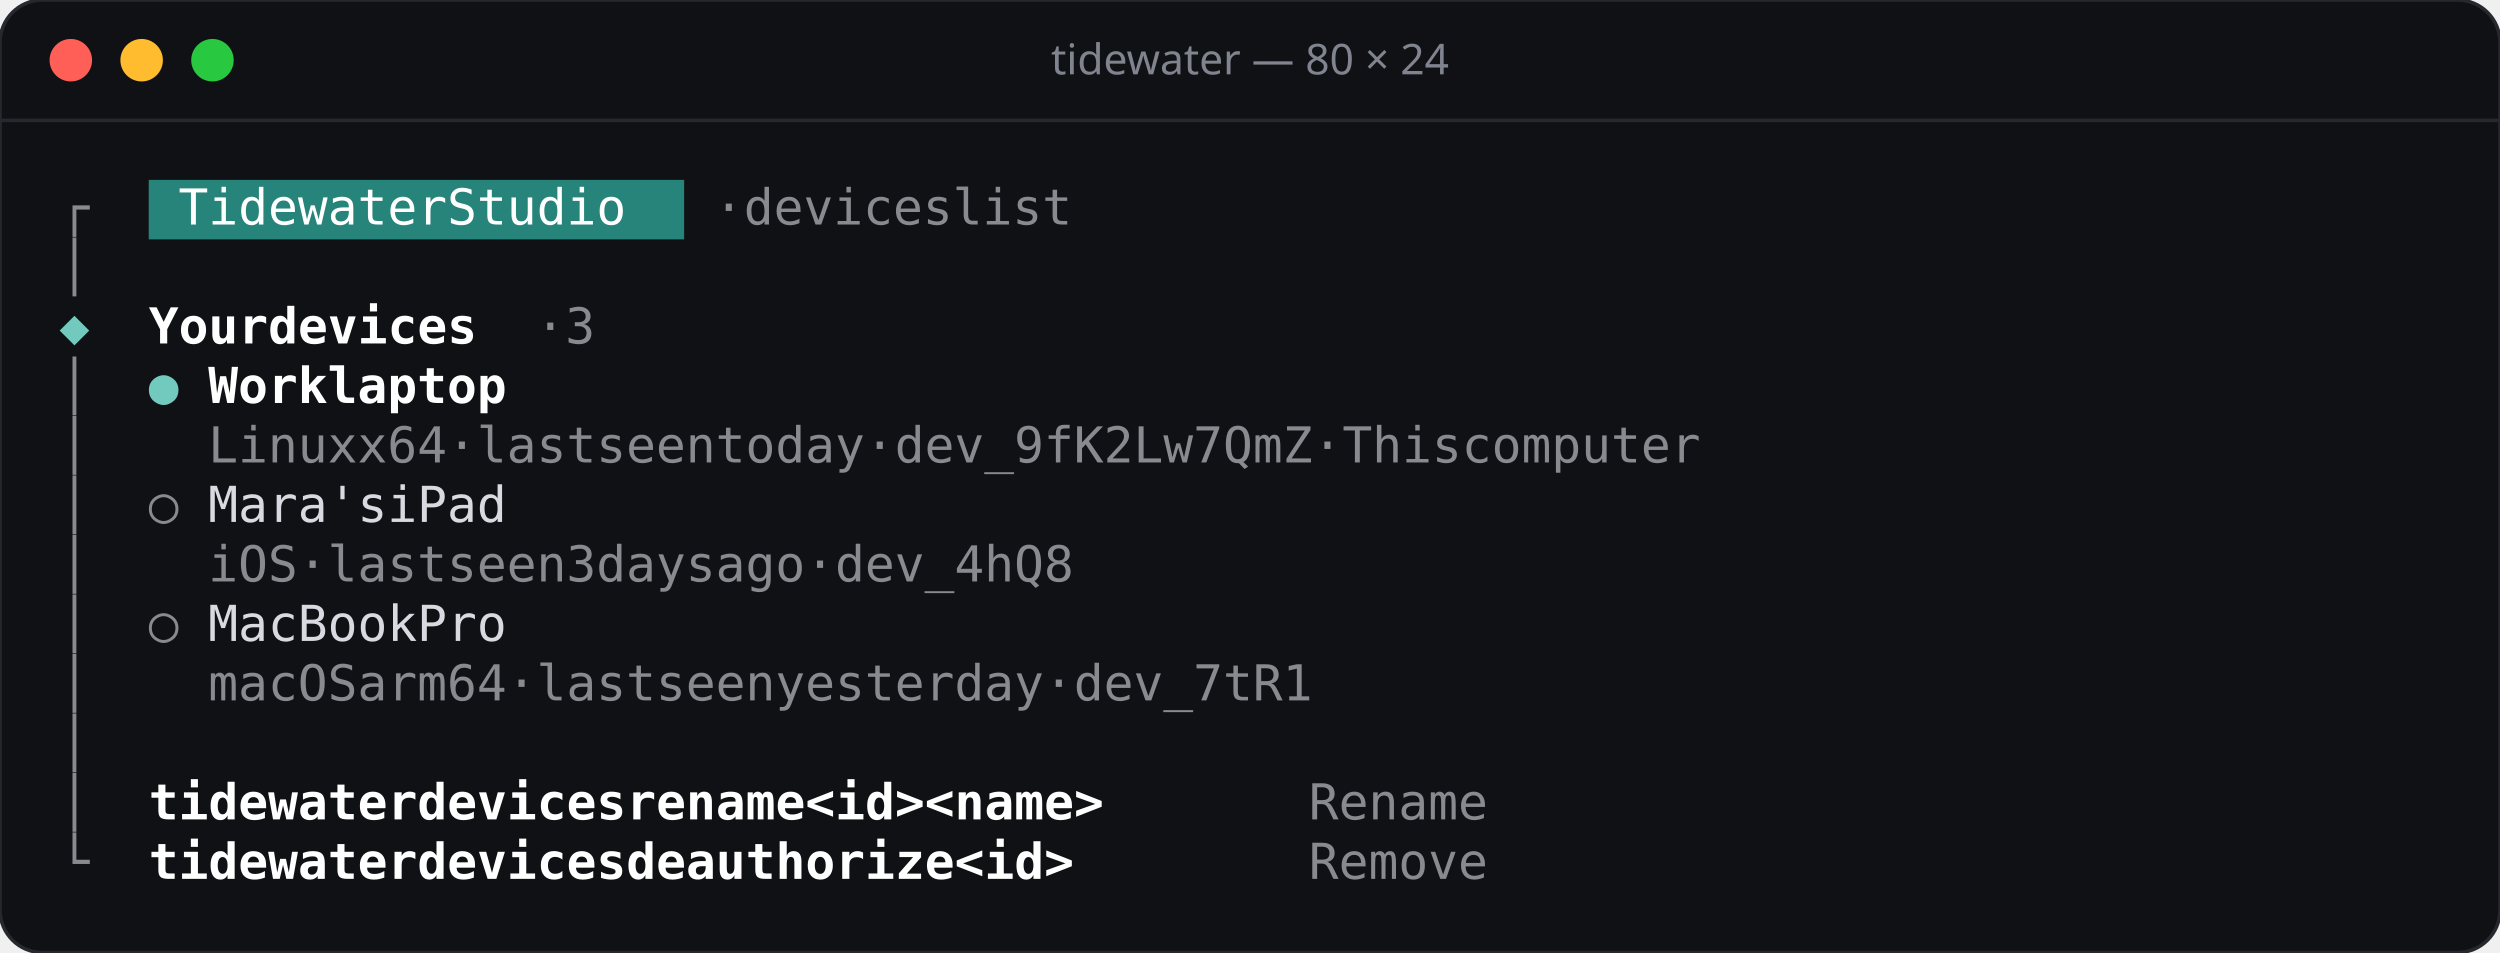
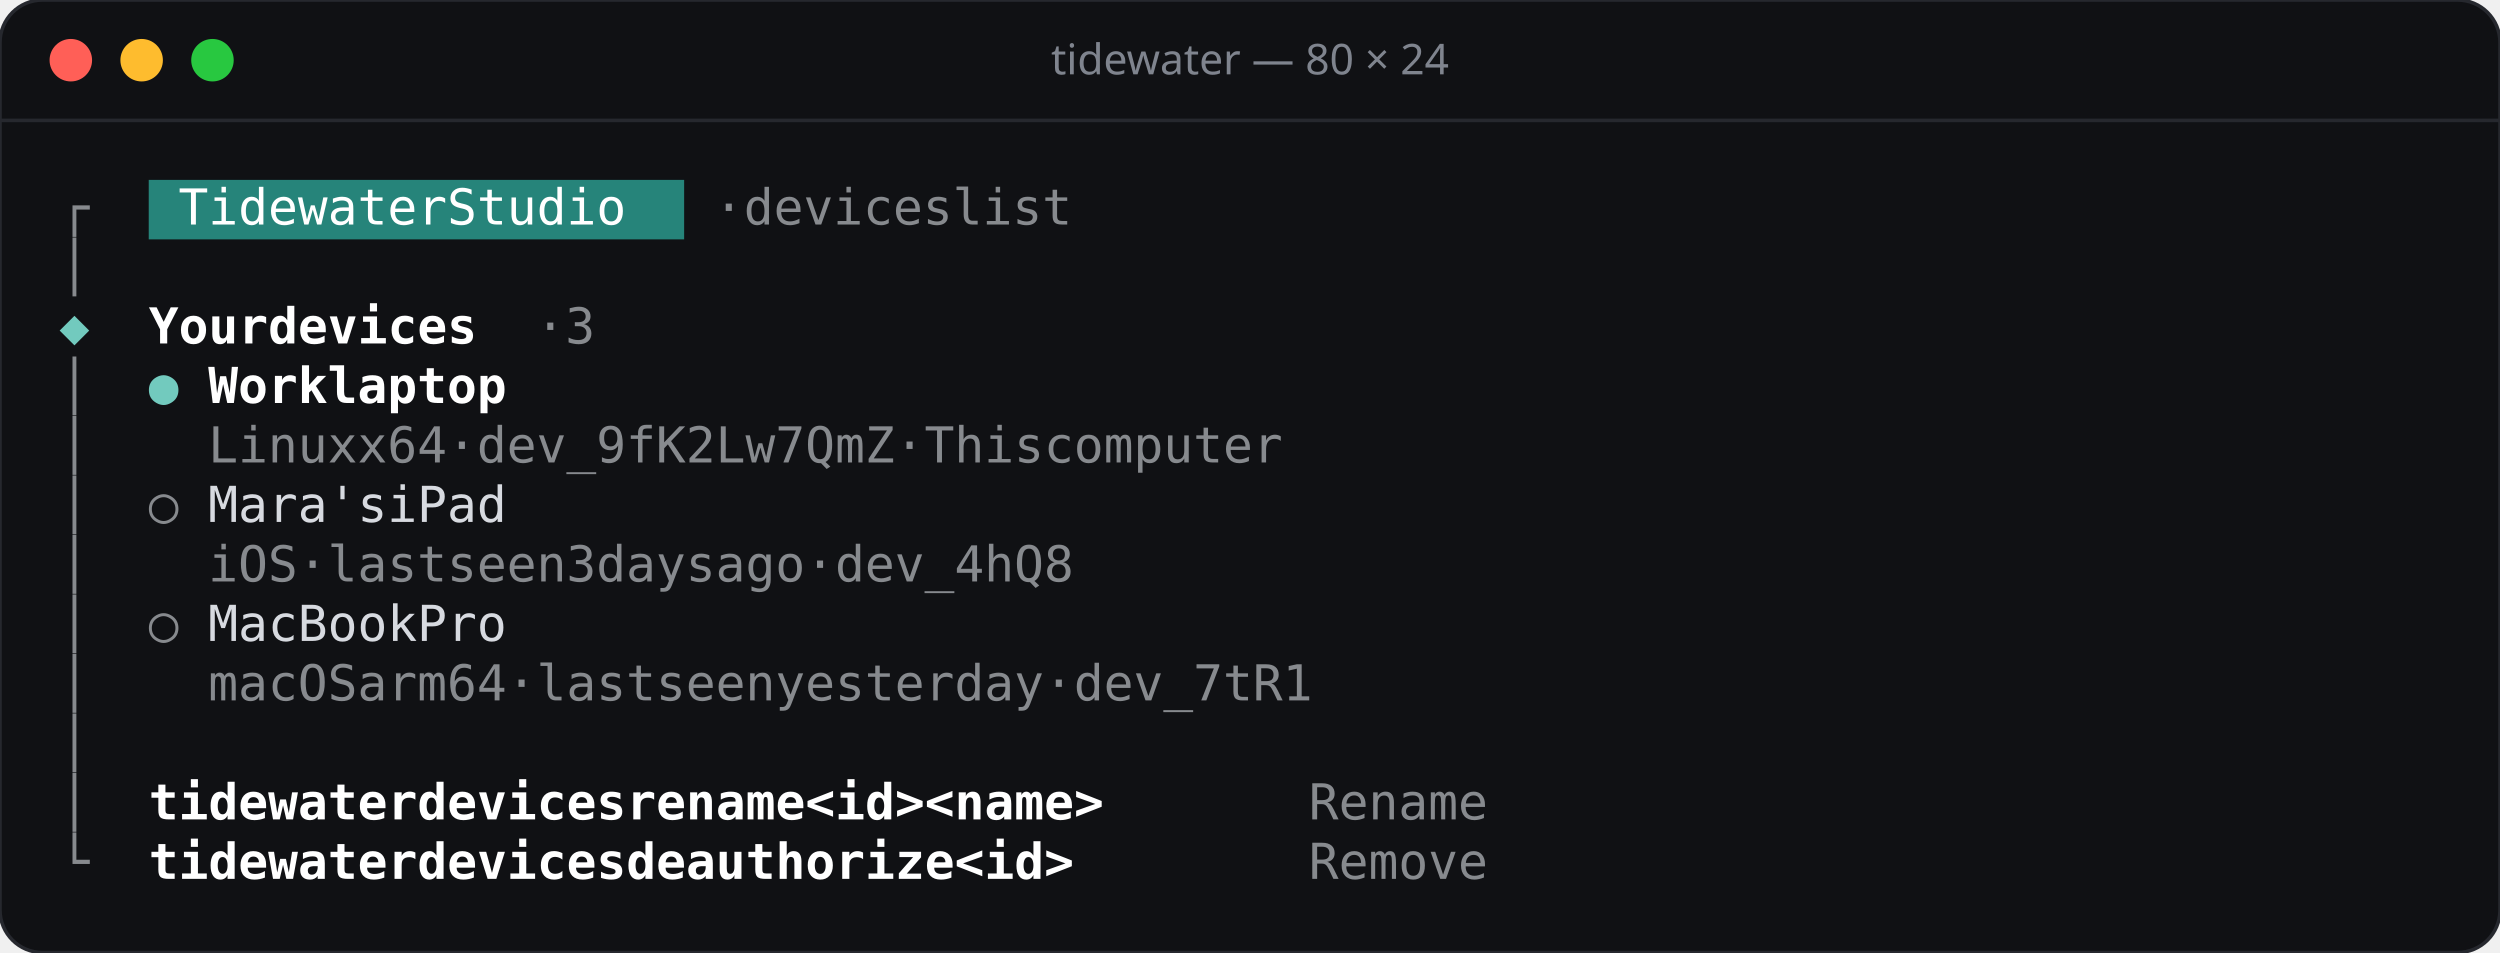
<svg xmlns="http://www.w3.org/2000/svg" width="706" height="269" viewBox="0 0 706 269">
  <rect width="706" height="269" rx="12" fill="#101114" stroke="#26282e" />
  <line x1="0" y1="34" x2="706" y2="34" stroke="#26282e" />
  <circle cx="20" cy="17" r="6" fill="#ff5f57" />
  <circle cx="40" cy="17" r="6" fill="#febc2e" />
  <circle cx="60" cy="17" r="6" fill="#28c840" />
  <text x="353" y="21" text-anchor="middle" font-family="Rubik, system-ui, sans-serif" font-size="12" font-weight="500" fill="#7f848e">tidewater — 80 × 24</text>
  <g font-family="'JetBrains Mono', ui-monospace, monospace" font-size="14">
    <rect x="42.0" y="50.8" width="151.2" height="16.8" fill="#26847a" />
    <text x="16.8" y="63.4" fill="#878a8e">┌</text>
    <text x="50.4 58.8 67.2 75.6 84.0 92.4 100.8 109.2 117.6 134.4 142.8 151.2 159.6 168.0 176.4" y="63.4" fill="#ffffff">TidewaterStudio</text>
    <text x="201.6 218.4 226.8 235.2 243.6 252.0 260.4 268.8 285.6 294.0 302.4 310.8" y="63.4" fill="#878a8e">·deviceslist</text>
    <text x="16.8" y="80.2" fill="#878a8e">│</text>
    <text x="16.8" y="97.0" fill="#72cabe">◆</text>
    <text x="42.0 50.4 58.8 67.2 84.0 92.4 100.8 109.2 117.6 126.0 134.4" y="97.0" fill="#ffffff" font-weight="600">Yourdevices</text>
    <text x="151.2 168.0" y="97.0" fill="#878a8e">·3</text>
    <text x="16.8" y="113.8" fill="#878a8e">│</text>
    <text x="42.0" y="113.8" fill="#72cabe">●</text>
    <text x="58.8 67.2 75.6 84.0 100.8 109.2 117.6 126.0 134.4 142.8" y="113.8" fill="#ffffff" font-weight="600">Worklaptop</text>
    <text x="16.8" y="130.6" fill="#878a8e">│</text>
-     <text x="58.8 67.2 75.6 84.0 92.4 109.2 117.6 126.0 142.8 159.6 168.0 176.4 184.8 201.6 210.0 218.4 226.8 243.6 252.0 260.4 268.8 277.2 294.0 310.8 319.2 327.6 336.0 344.4 352.8 361.2 369.6 378.0 386.4 394.8 403.2 411.6 420.0 436.8 453.6 462.0 470.4 478.8 495.6 504.0 512.4 520.8 529.2 537.6 546.0 554.4" y="130.6" fill="#878a8e">Linuxx64·lastseentoday·dev_9fK2Lw7QmZ·Thiscomputer</text>
+     <text x="58.8 67.2 75.6 84.0 92.4 109.2 117.6 126.0 142.8 159.6 168.0 176.4 184.8 193.2 201.6 210.0 218.4 226.8 235.2 243.6 252.0 260.4 268.8 285.6 302.4 310.8 319.2 327.6 344.4 352.8 361.2 369.6 378.0 386.4 394.8 403.2" y="130.6" fill="#878a8e">Linuxx64·dev_9fK2Lw7QmZ·Thiscomputer</text>
    <text x="16.8" y="147.4" fill="#878a8e">│</text>
    <text x="42.0" y="147.4" fill="#878a8e">○</text>
    <text x="58.8 67.2 75.6 84.0 92.4 100.8 117.6 126.0 134.4 142.8" y="147.4" fill="#d7dae0">Mara'siPad</text>
    <text x="16.8" y="164.2" fill="#878a8e">│</text>
    <text x="58.8 67.2 75.6 92.4 109.2 117.6 126.0 134.4 151.2 159.6 168.0 176.4 193.2 210.0 218.4 226.8 235.2 252.0 260.4 268.8 285.6 302.4 310.8 319.2 327.6 336.0 344.4 352.8 361.2" y="164.2" fill="#878a8e">iOS·lastseen3daysago·dev_4hQ8</text>
    <text x="16.8" y="181.0" fill="#878a8e">│</text>
    <text x="42.0" y="181.0" fill="#878a8e">○</text>
    <text x="58.8 67.2 75.6 84.0 92.4 100.8 109.2 126.0 134.4 142.8" y="181.0" fill="#d7dae0">MacBookPro</text>
    <text x="16.8" y="197.8" fill="#878a8e">│</text>
    <text x="58.8 67.2 75.6 84.0 92.4 109.2 117.6 126.0 134.4 142.8 159.6 176.4 184.8 193.2 201.6 218.4 226.8 235.2 243.6 260.4 268.8 277.2 285.6 294.0 302.4 310.8 319.2 327.6 344.4 361.2 369.6 378.0 386.4 394.8 403.2 411.6 420.0" y="197.8" fill="#878a8e">macOSarm64·lastseenyesterday·dev_7tR1</text>
    <text x="16.8" y="214.6" fill="#878a8e">│</text>
    <text x="16.8" y="231.4" fill="#878a8e">│</text>
    <text x="42.0 50.4 58.8 67.2 75.6 84.0 92.4 100.8 109.2 126.0 134.4 142.8 151.2 159.6 168.0 176.4 193.2 201.6 210.0 218.4 226.8 235.2 252.0 260.4 268.8 277.2 294.0 302.4 310.8 319.2 327.6 336.0" y="231.4" fill="#ffffff" font-weight="600">tidewaterdevicesrename&lt;id&gt;&lt;name&gt;</text>
    <text x="369.6 378.0 386.4 394.8 403.2 411.6" y="231.4" fill="#878a8e">Rename</text>
    <text x="16.8" y="248.2" fill="#878a8e">└</text>
    <text x="42.0 50.4 58.8 67.2 75.6 84.0 92.4 100.8 109.2 126.0 134.4 142.8 151.2 159.6 168.0 176.4 193.2 201.6 210.0 218.4 226.8 235.2 243.6 252.0 260.4 268.8 277.2 294.0 302.4 310.8 319.2" y="248.2" fill="#ffffff" font-weight="600">tidewaterdevicesdeauthorize&lt;id&gt;</text>
    <text x="369.6 378.0 386.4 394.8 403.2 411.6" y="248.2" fill="#878a8e">Remove</text>
  </g>
</svg>
